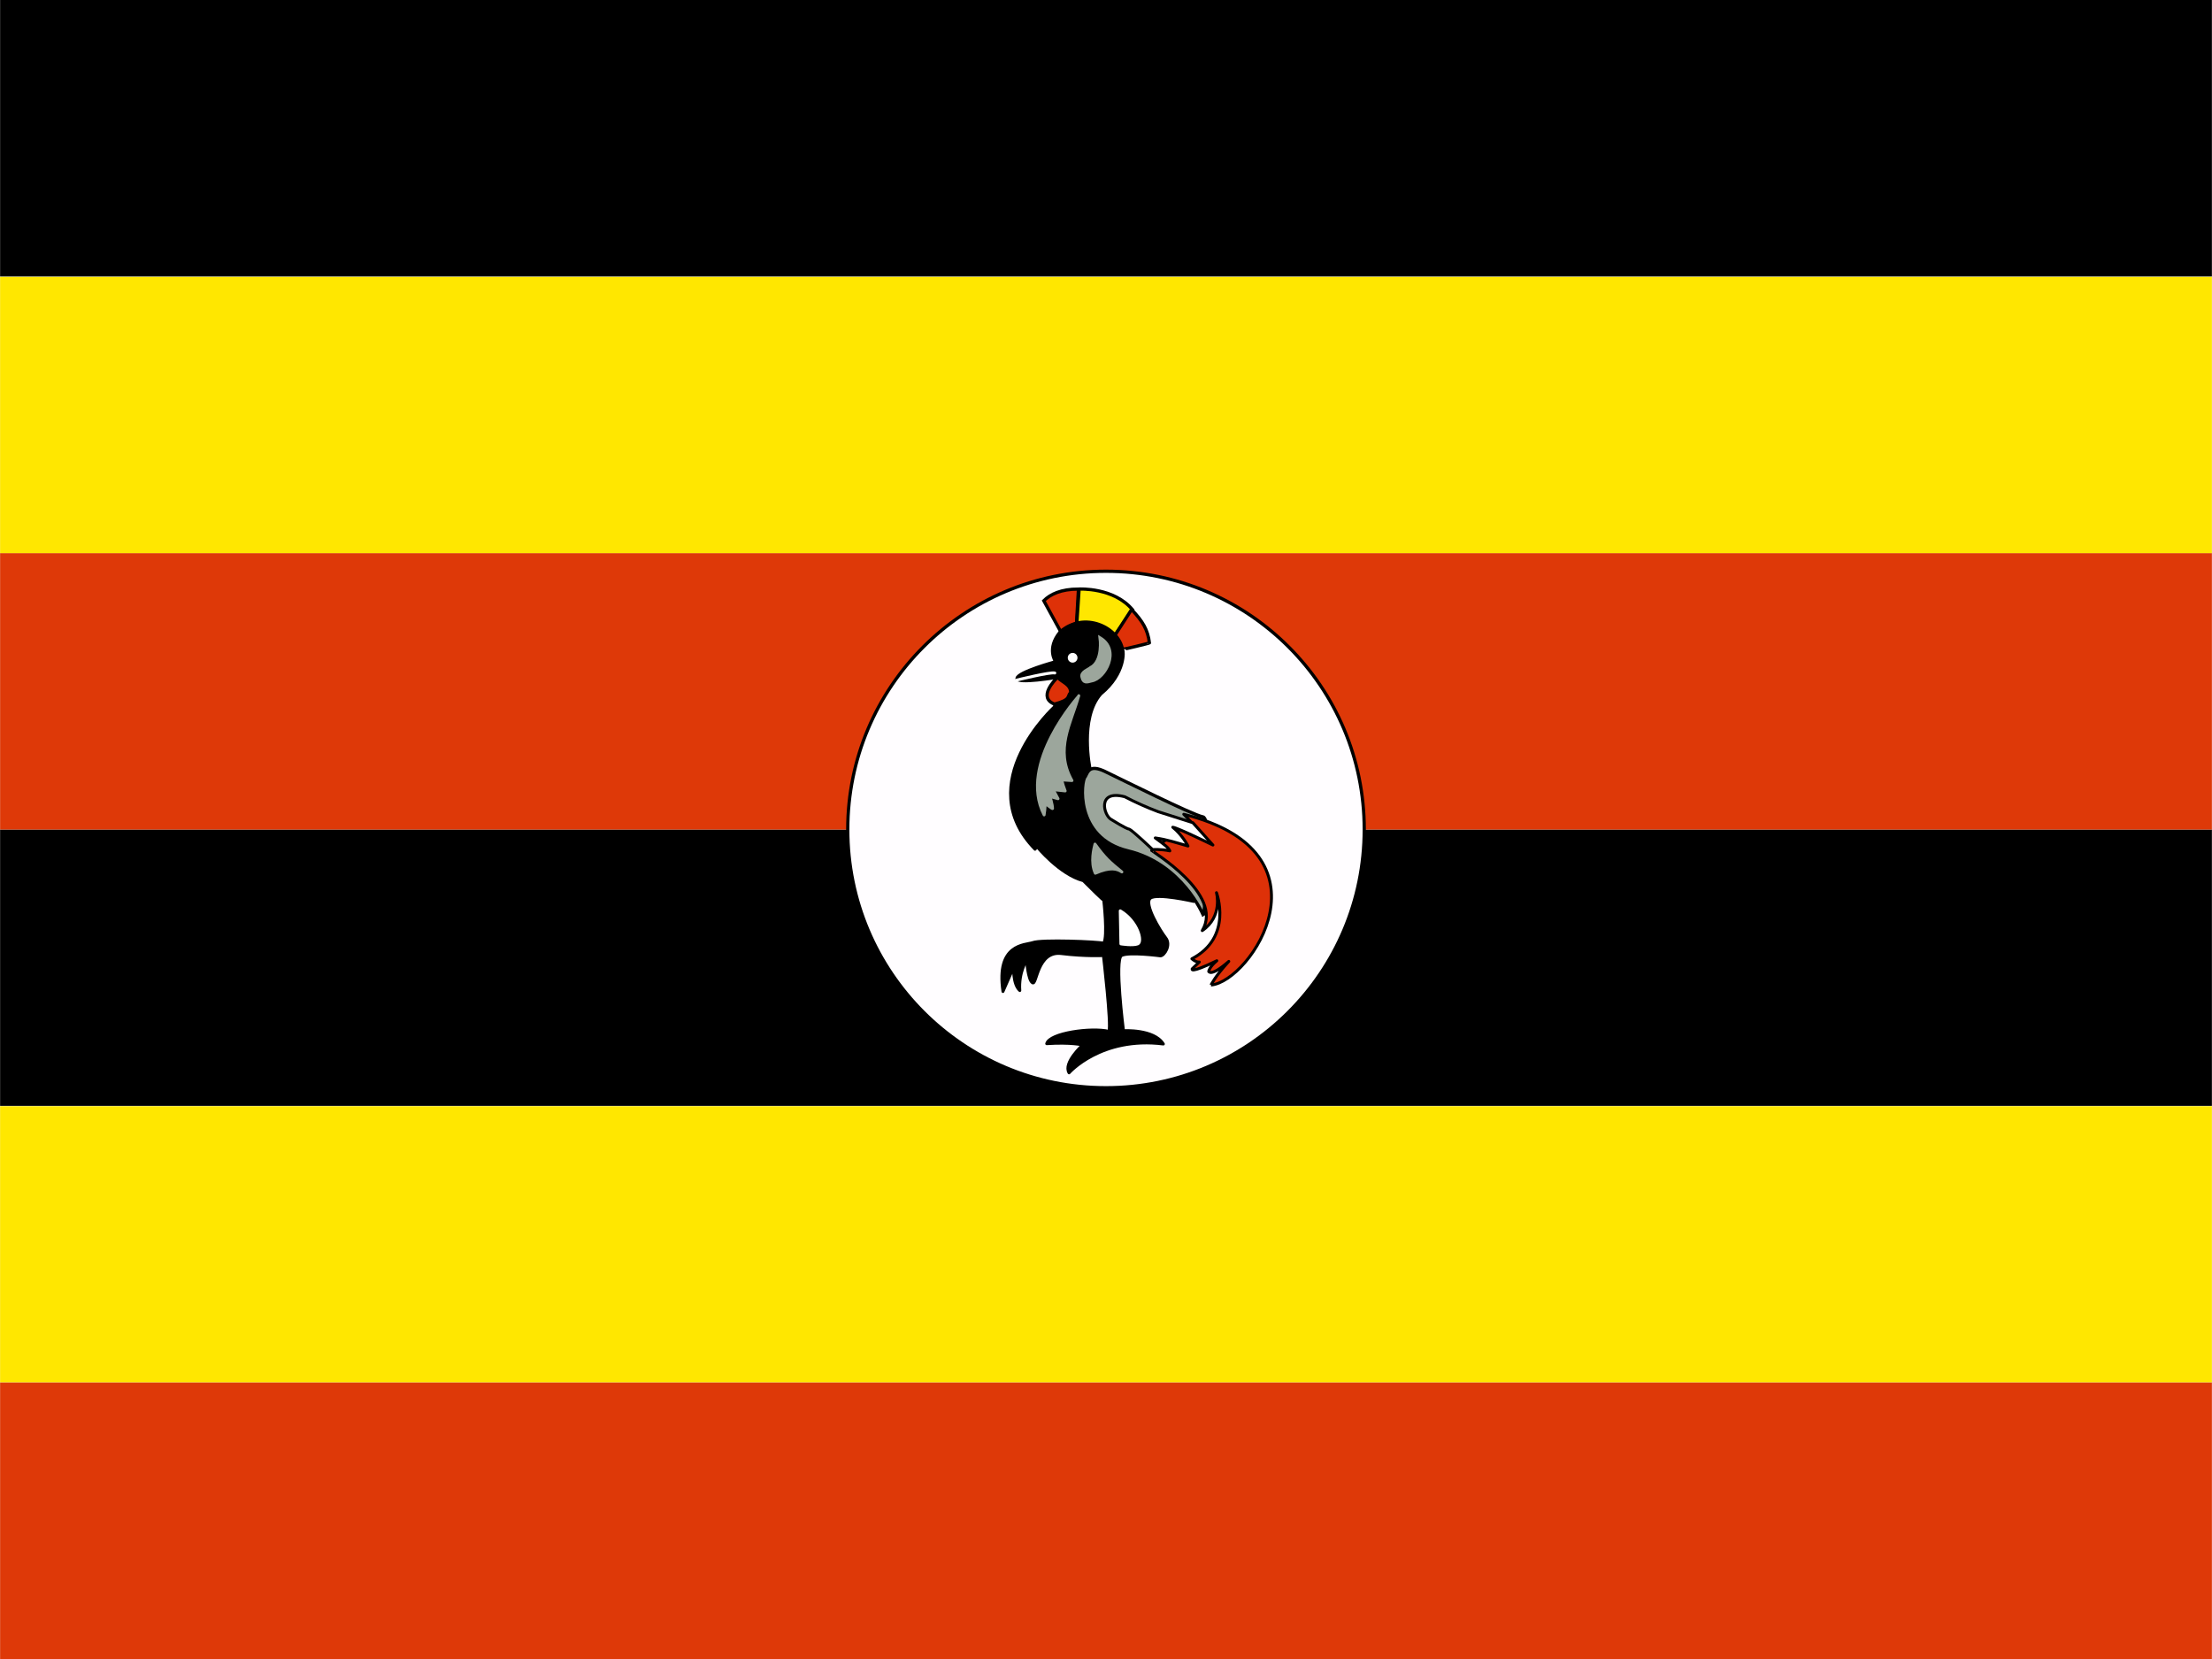
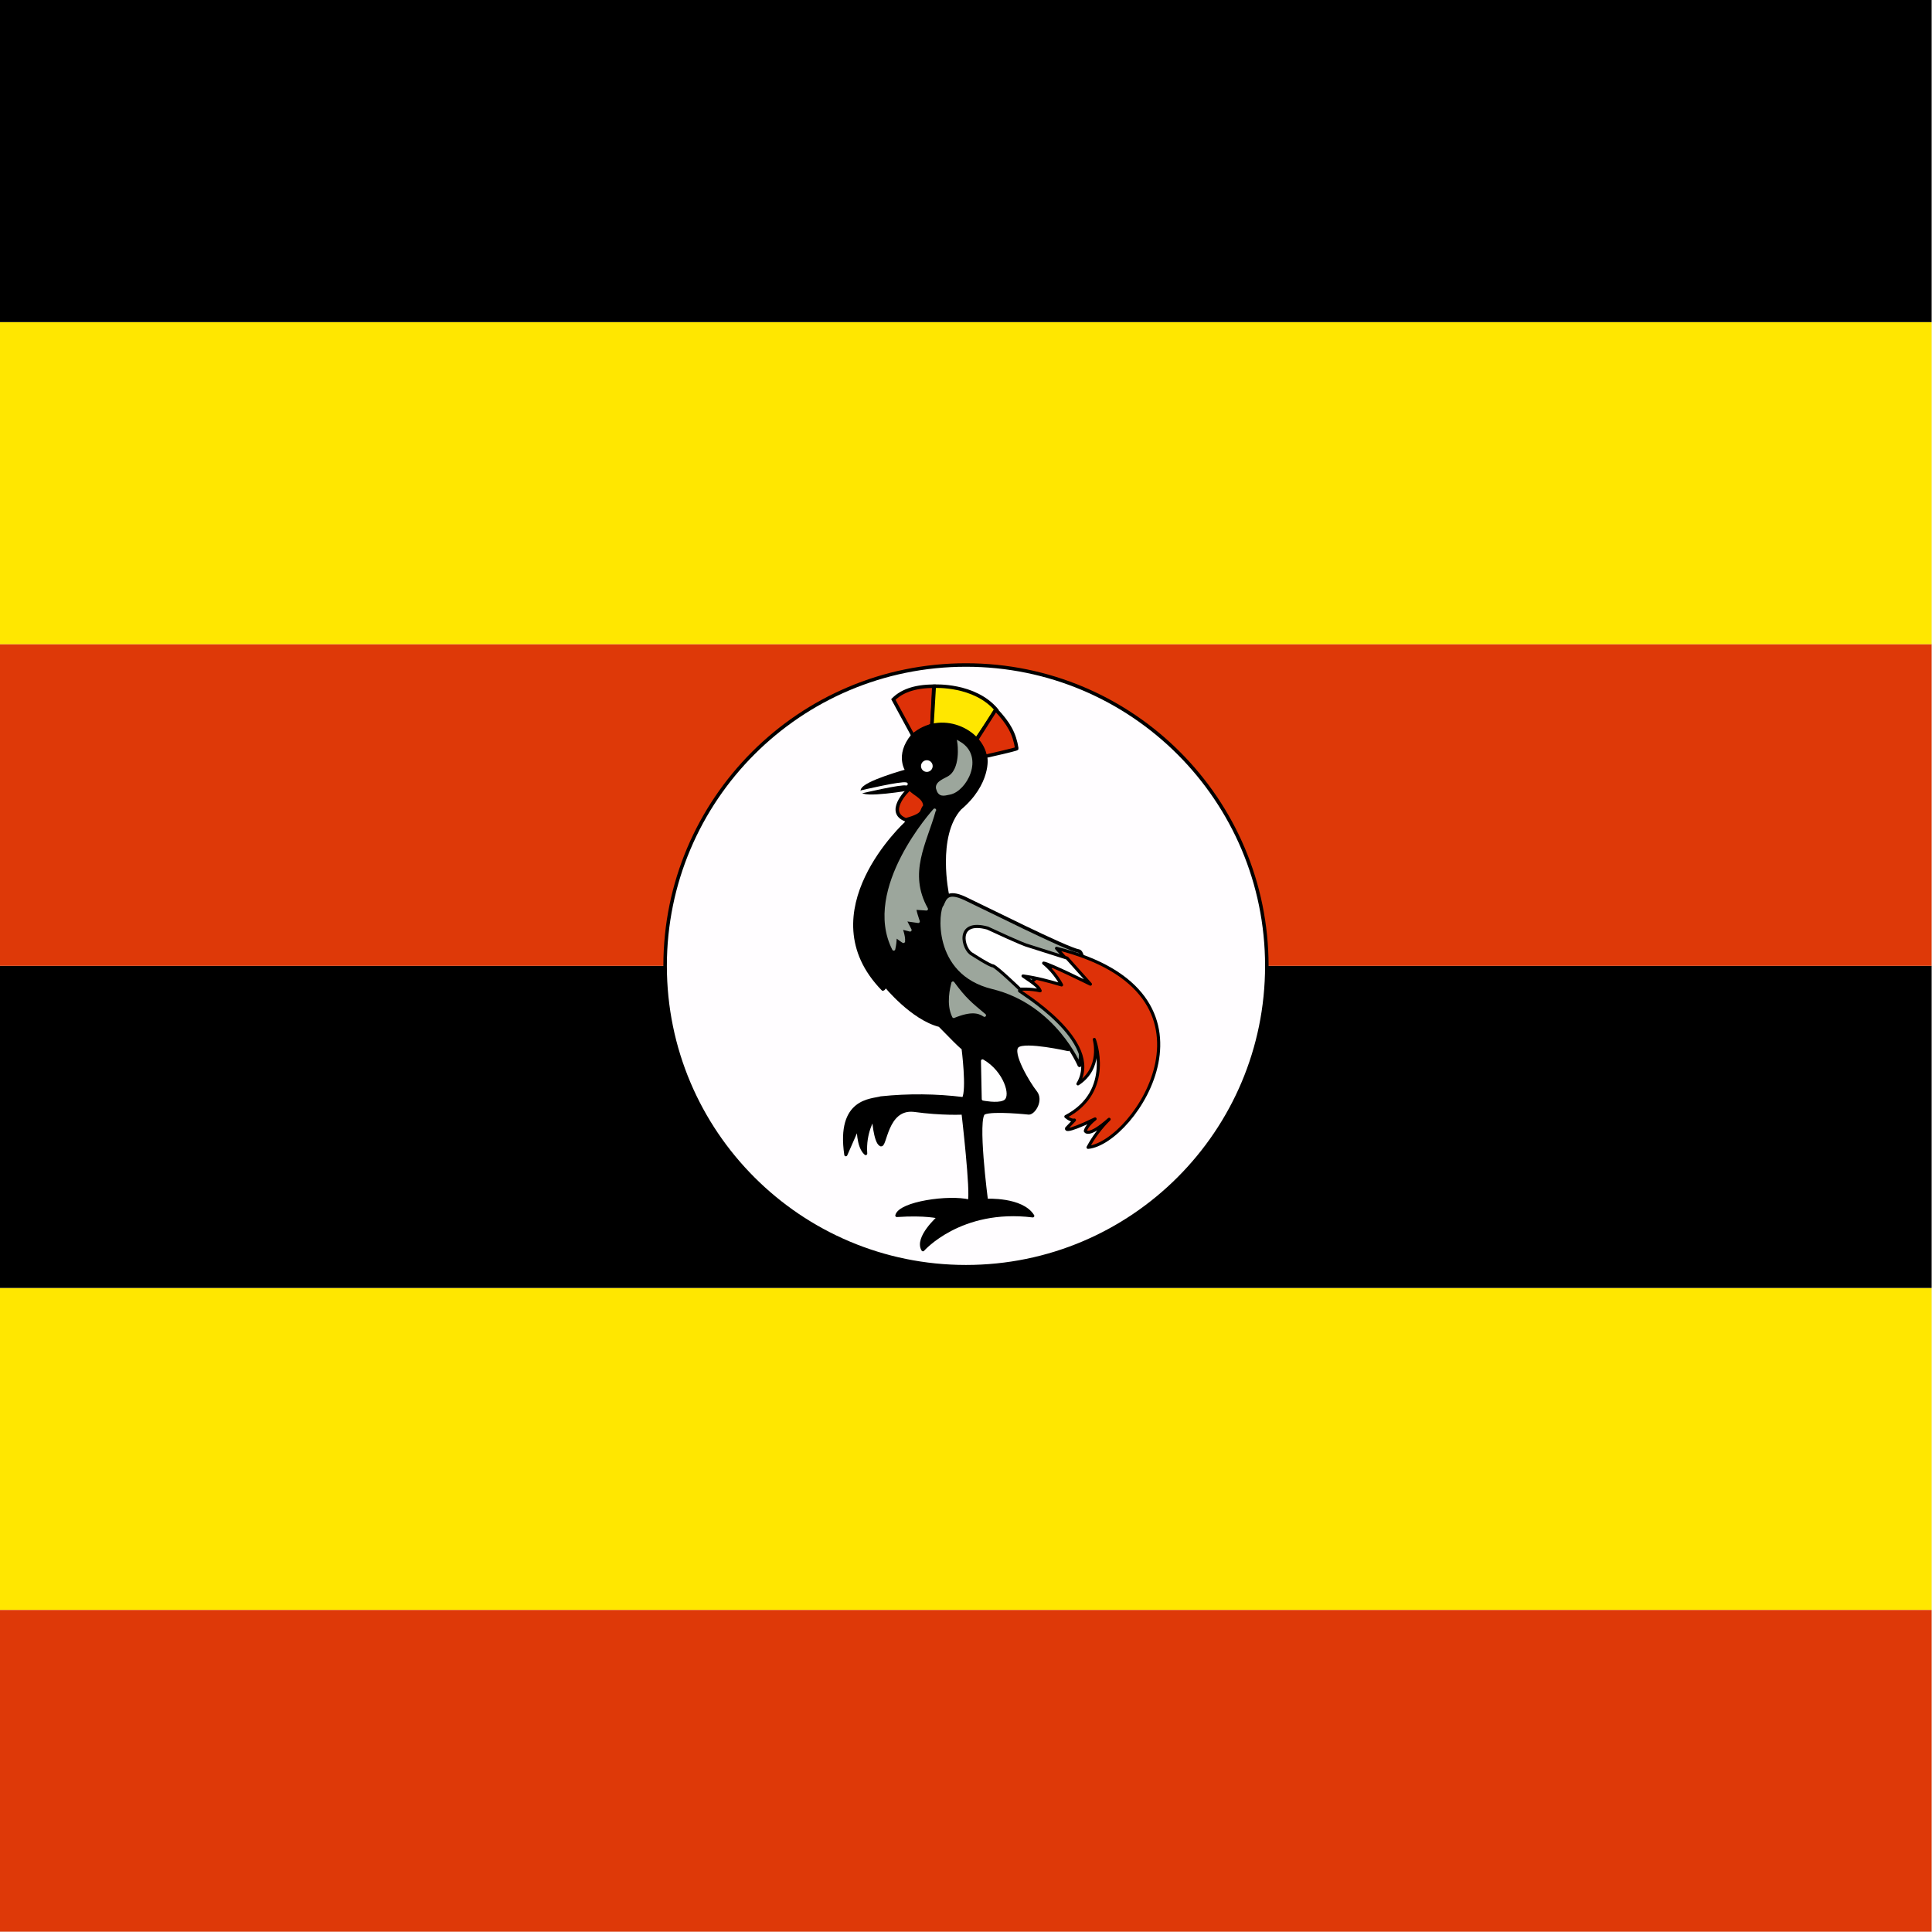
- <svg xmlns="http://www.w3.org/2000/svg" id="flag-icon-css-ug" viewBox="0 0 640 480">
+ <svg xmlns="http://www.w3.org/2000/svg" id="flag-icon-css-ug" viewBox="0 0 512 512">
  <defs>
    <clipPath id="a">
-       <path fill-opacity=".7" d="M-85.3 0h682.6v512H-85.3z" />
+       <path fill-opacity=".7" d="M124 0h496v496H124z" />
    </clipPath>
  </defs>
-   <g clip-path="url(#a)" transform="translate(80) scale(.9375)">
-     <path fill="#ffe700" fill-rule="evenodd" d="M-128 341.4h768v85.3h-768z" />
-     <path fill-rule="evenodd" d="M-128 256h768v85.3h-768z" />
-     <path fill="#de3908" fill-rule="evenodd" d="M-128 170.7h768V256h-768z" />
-     <path fill="#ffe700" fill-rule="evenodd" d="M-128 85.4h768v85.3h-768z" />
-     <path fill-rule="evenodd" d="M-128 0h768v85.3h-768z" />
-     <path fill="#fffdff" fill-rule="evenodd" stroke="#000" d="M335.7 256a79.7 79.7 0 11-159.4 0 79.7 79.7 0 01159.4 0z" />
-     <path fill="#de3108" fill-rule="evenodd" stroke="#000" d="M242 194.9l-5.2-9.5c2-2 5.3-3.6 10.7-3.6l-.6 10.5-5 2.6z" />
-     <path fill="#ffe700" fill-rule="evenodd" stroke="#000" d="M247 192.3l.7-10.5s10.7-.6 16.5 6.4l-5.7 8.2-11.6-4z" />
-     <path fill="#de3108" fill-rule="evenodd" stroke="#000" d="M258.6 196.3l5.3-8.2c3.5 3.7 5 6.3 5.5 10.3.1.1-8.3 2.1-8.3 2l-2.5-4.1z" />
-     <path fill-rule="evenodd" stroke="#000" stroke-linecap="round" stroke-linejoin="round" stroke-width=".9" d="M244.6 331.1s9.9-11.3 29.1-8.9c-2.9-4.7-12.3-4.1-12.3-4.1s-2.8-22-.6-23.2 12 .1 12 .1c1.2 0 3.4-3.4 1.6-5.6-1.7-2.2-6.8-10.5-4.7-12.2 2.1-1.6 13.4 1 13.4 1l-32-41s-3.3-15.5 3.3-23c7.9-6.5 7-13.6 6.8-13.5-1.1-7.2-12-12.3-19.4-5.7-4.3 5.2-1.4 9.2-1.4 9.2s-11.5 3.1-11.9 5.1c-.5 2 12.9-.3 12.9-.3l-1.3 9.1s-26 23.6-6 44l.6-.8s7 8.6 14.3 10.5c7 7 6.3 6 6.3 6s1.3 11.1 0 13.3c-1.7-.5-19.3-1.2-21.9-.2-2.4.8-11.4.3-9.2 15.1l3.3-7.5s-.3 5.3 1.9 7.2c-.4-5.6 2.1-9.4 2.1-9.4s.4 6.2 1.8 7c1.4 1 1.4-10 9-9 7.4.9 12.9.6 12.9.6s2.5 21.4 1.7 23.4c-5.4-1.3-18.4.5-19.2 3.8 7.6-.5 11.1.4 11.1.4s-6.1 5.5-4.2 8.6z" />
-     <path fill="#9ca69c" fill-rule="evenodd" stroke="#9ca69c" stroke-linecap="round" stroke-linejoin="round" stroke-width=".9" d="M247.6 214.8s-18.9 20.8-10.7 36.7c.4-2.2.2-3.6.5-3.5-.5-.3 2.3 1.9 2.1 1.5 0-1.2-.8-3.7-.8-3.7l2.5.7-1.5-2.8 3.7.4s-1.3-3.4-.9-3.4l3 .2c-5.4-9.6-.3-17.6 2.1-26.2z" />
-     <path fill="#9ca69c" fill-rule="evenodd" stroke="#9ca69c" d="M254.2 196.9s1 7.2-3 9.2c-.5.5-3 1.3-2.6 2.8.4 2 1.5 1.6 3 1.2 4.1-.7 8.9-9.4 2.6-13.2z" />
-     <path fill="#fff" fill-rule="evenodd" d="M247.2 203a1.5 1.5 0 11-3 0 1.5 1.5 0 013 0z" />
-     <path fill="#de3108" fill-rule="evenodd" stroke="#000" d="M241.1 209c-1 .9-6.2 6.3-1 8.3 5.3-1.4 3.8-2.4 5-3.6 0-2.5-2.6-3.1-4-4.6z" />
-     <path fill="#9ca69c" fill-rule="evenodd" stroke="#9ca69c" stroke-linecap="round" stroke-linejoin="round" stroke-width=".9" d="M252.6 260.5c-.3 1.2-1.5 5.6.1 9 4.6-2 6.7-1.4 8.2-.4-3.7-3-5.2-4.3-8.3-8.6z" />
-     <path fill="#fff" fill-rule="evenodd" stroke="#fff" stroke-linecap="round" stroke-linejoin="round" stroke-width=".9" d="M260.4 281.1l.2 10.2s3.6.6 5.2 0 0-7-5.4-10.2z" />
-     <path fill="#9ca69c" fill-rule="evenodd" stroke="#000" d="M286 282.4s-6.5-15.8-23.2-19.8-14.5-21.8-13.2-22.9c.8-1.5 1.3-3.9 6.1-1.6s27 13.4 30.2 14 .4 30.7.2 30.3z" />
-     <path fill="#de3108" fill-rule="evenodd" stroke="#000" stroke-linejoin="round" stroke-width=".9" d="M270.2 262.5c-.3.2 22.3 13.4 15.5 24.7 6.4-4.3 4.4-11.7 4.4-11.7s5.2 13.7-7.6 20.4c1.4 1.2 2.3 1 2.3 1l-2.2 2.1s-1 1.7 7.6-2.5c-2.3 1.9-2.5 3.3-2.5 3.3s.6 1.8 6.2-3.1c-4.5 4.9-5.5 7.4-5.5 7.3 12.3-1 39-41-8.4-52.7l2.1 2.2-12 9z" />
-     <path fill="#fff" fill-rule="evenodd" stroke="#000" stroke-linecap="round" stroke-linejoin="round" stroke-width=".9" d="M271.2 258.6c3 2.2 4.1 3 4.5 4-2.8-.6-5.3-.4-5.3-.4s-6.1-5.8-7.2-6.3c-.8 0-5.6-3-5.6-3-2.3-1.2-4.5-9.3 4.2-7a93 93 0 0010.3 4.6l10.7 3.4 6.2 6.9s-11-5.4-12.4-5.5c3 2.4 4.7 5.8 4.7 5.8-3.5-1-6.5-2-10.1-2.5z" />
-     <path fill="none" stroke="#fff" stroke-linecap="round" stroke-width=".9" d="M228.4 209.9s10.5-2.6 11.8-2.2" />
-     <path fill="#de3908" fill-rule="evenodd" d="M-128 426.7h768V512h-768z" />
+   <g clip-path="url(#a)" transform="translate(-128) scale(1.0321)">
+     <path fill="#ffe700" fill-rule="evenodd" d="M0 330.7h744v82.7H0z" />
+     <path fill-rule="evenodd" d="M0 248h744v82.7H0z" />
+     <path fill="#de3908" fill-rule="evenodd" d="M0 165.4h744V248H0z" />
+     <path fill="#ffe700" fill-rule="evenodd" d="M0 82.7h744v82.7H0z" />
+     <path fill-rule="evenodd" d="M0 0h744v82.7H0z" />
+     <path fill="#fffdff" fill-rule="evenodd" stroke="#000" stroke-width=".9" d="M449.3 248a77.2 77.2 0 11-154.5 0 77.2 77.2 0 01154.5 0z" />
+     <path fill="#de3108" fill-rule="evenodd" stroke="#000" stroke-width=".9" d="M358.4 188.8l-5-9.2c2-2 5.2-3.4 10.4-3.4l-.5 10-4.9 2.6z" />
+     <path fill="#ffe700" fill-rule="evenodd" stroke="#000" stroke-width=".9" d="M363.3 186.4l.6-10.2s10.4-.6 16 6.1l-5.5 8-11.2-4z" />
+     <path fill="#de3108" fill-rule="evenodd" stroke="#000" stroke-width=".9" d="M374.6 190.2l5.1-8c3.4 3.6 4.8 6.2 5.4 10 0 .2-8.1 2-8.1 2l-2.4-4z" />
+     <path fill-rule="evenodd" stroke="#000" stroke-linecap="round" stroke-linejoin="round" stroke-width=".8" d="M361 320.9s9.6-11 28.2-8.7c-2.8-4.5-11.9-4-11.9-4s-2.8-21.4-.6-22.4 11.5 0 11.5 0c1.3 0 3.4-3.3 1.7-5.4s-6.6-10.2-4.6-11.8c2-1.6 13 .9 13 .9l-31-39.8s-3.2-15 3.2-22.1c7.6-6.4 6.8-13.2 6.6-13.1-1-7-11.6-12-18.8-5.6-4.2 5.1-1.4 9-1.4 9s-11 3-11.5 5c-.4 1.8 12.5-.4 12.5-.4l-1.2 8.8s-25.2 23-6 42.7c.3 0 .7-.9.7-.9s6.8 8.4 13.9 10.2c6.7 6.9 6 5.8 6 5.8s1.4 10.8.1 13a93.4 93.4 0 00-21.2-.2c-2.3.7-11.1.3-9 14.6l3.2-7.3s-.2 5.2 1.9 7c-.4-5.4 2-9.1 2-9.1s.4 6 1.8 6.8c1.3 1 1.3-9.6 8.6-8.8 7.3 1 12.6.7 12.6.7s2.4 20.6 1.6 22.6c-5.2-1.3-17.8.5-18.6 3.7 7.4-.5 10.8.4 10.8.4s-6 5.3-4.1 8.4z" />
+     <path fill="#9ca69c" fill-rule="evenodd" stroke="#9ca69c" stroke-linecap="round" stroke-linejoin="round" stroke-width=".8" d="M364 208s-18.4 20.2-10.5 35.7c.5-2.2.3-3.5.5-3.4-.4-.3 2.3 1.8 2 1.4.2-1.1-.7-3.5-.7-3.5l2.4.6-1.4-2.7 3.5.5s-1.2-3.4-.8-3.4a94 94 0 012.9.2c-5.2-9.3-.3-17 2-25.3z" />
+     <path fill="#9ca69c" fill-rule="evenodd" stroke="#9ca69c" stroke-width=".9" d="M370.3 190.8s1 7-2.8 9c-.6.4-3 1.2-2.7 2.6.5 1.9 1.5 1.5 3 1.2 4-.7 8.6-9.2 2.5-12.8z" />
+     <path fill="#fff" fill-rule="evenodd" d="M363.5 196.7a1.5 1.5 0 11-3 0 1.5 1.5 0 013 0z" />
+     <path fill="#de3108" fill-rule="evenodd" stroke="#000" stroke-width=".9" d="M357.6 202.5c-1 .8-6 6.1-1 8 5.2-1.4 3.7-2.3 4.9-3.5 0-2.3-2.6-3-3.9-4.5z" />
+     <path fill="#9ca69c" fill-rule="evenodd" stroke="#9ca69c" stroke-linecap="round" stroke-linejoin="round" stroke-width=".8" d="M368.7 252.4c-.3 1.2-1.4 5.4.2 8.6 4.4-1.8 6.4-1.3 7.9-.3-3.6-3-5-4.1-8.1-8.3z" />
+     <path fill="#fff" fill-rule="evenodd" stroke="#fff" stroke-linecap="round" stroke-linejoin="round" stroke-width=".8" d="M376.3 272.4l.2 9.8s3.5.7 5 0c1.6-.6 0-6.8-5.2-9.8z" />
+     <path fill="#9ca69c" fill-rule="evenodd" stroke="#000" stroke-width=".9" d="M401.2 273.6s-6.4-15.3-22.5-19.2-14.1-21-12.8-22.1c.7-1.5 1.2-3.8 5.9-1.6 4.7 2.2 26.1 13 29.2 13.5s.4 29.8.2 29.4z" />
+     <path fill="#de3108" fill-rule="evenodd" stroke="#000" stroke-linejoin="round" stroke-width=".8" d="M385.8 254.4c-.3.1 21.6 12.9 15 23.9 6.3-4.1 4.2-11.4 4.2-11.4s5.1 13.3-7.3 19.8c1.4 1.2 2.2.9 2.2.9l-2 2.1s-1 1.6 7.3-2.4c-2.3 1.8-2.5 3.1-2.5 3.1s.7 1.8 6.1-3a30.1 30.1 0 00-5.4 7.2c12-1.1 37.8-39.7-8.1-51.1l2 2.2-11.5 8.7z" />
+     <path fill="#fff" fill-rule="evenodd" stroke="#000" stroke-linecap="round" stroke-linejoin="round" stroke-width=".8" d="M386.7 250.6c3 2 4 2.8 4.4 3.8-2.7-.6-5.2-.4-5.2-.4s-5.8-5.6-6.9-6c-.8 0-5.4-3-5.4-3-2.3-1.1-4.4-9 4-6.7 8.8 4.1 10 4.4 10 4.4L398 246l6 6.7s-10.7-5.3-12-5.4c3 2.4 4.6 5.6 4.6 5.6-3.4-1-6.3-1.8-9.9-2.3z" />
+     <path fill="none" stroke="#fff" stroke-linecap="round" stroke-width=".8" d="M345.3 203.3s10.2-2.4 11.4-2" />
+     <path fill="#de3908" fill-rule="evenodd" d="M0 413.4h744v82.7H0z" />
  </g>
</svg>
